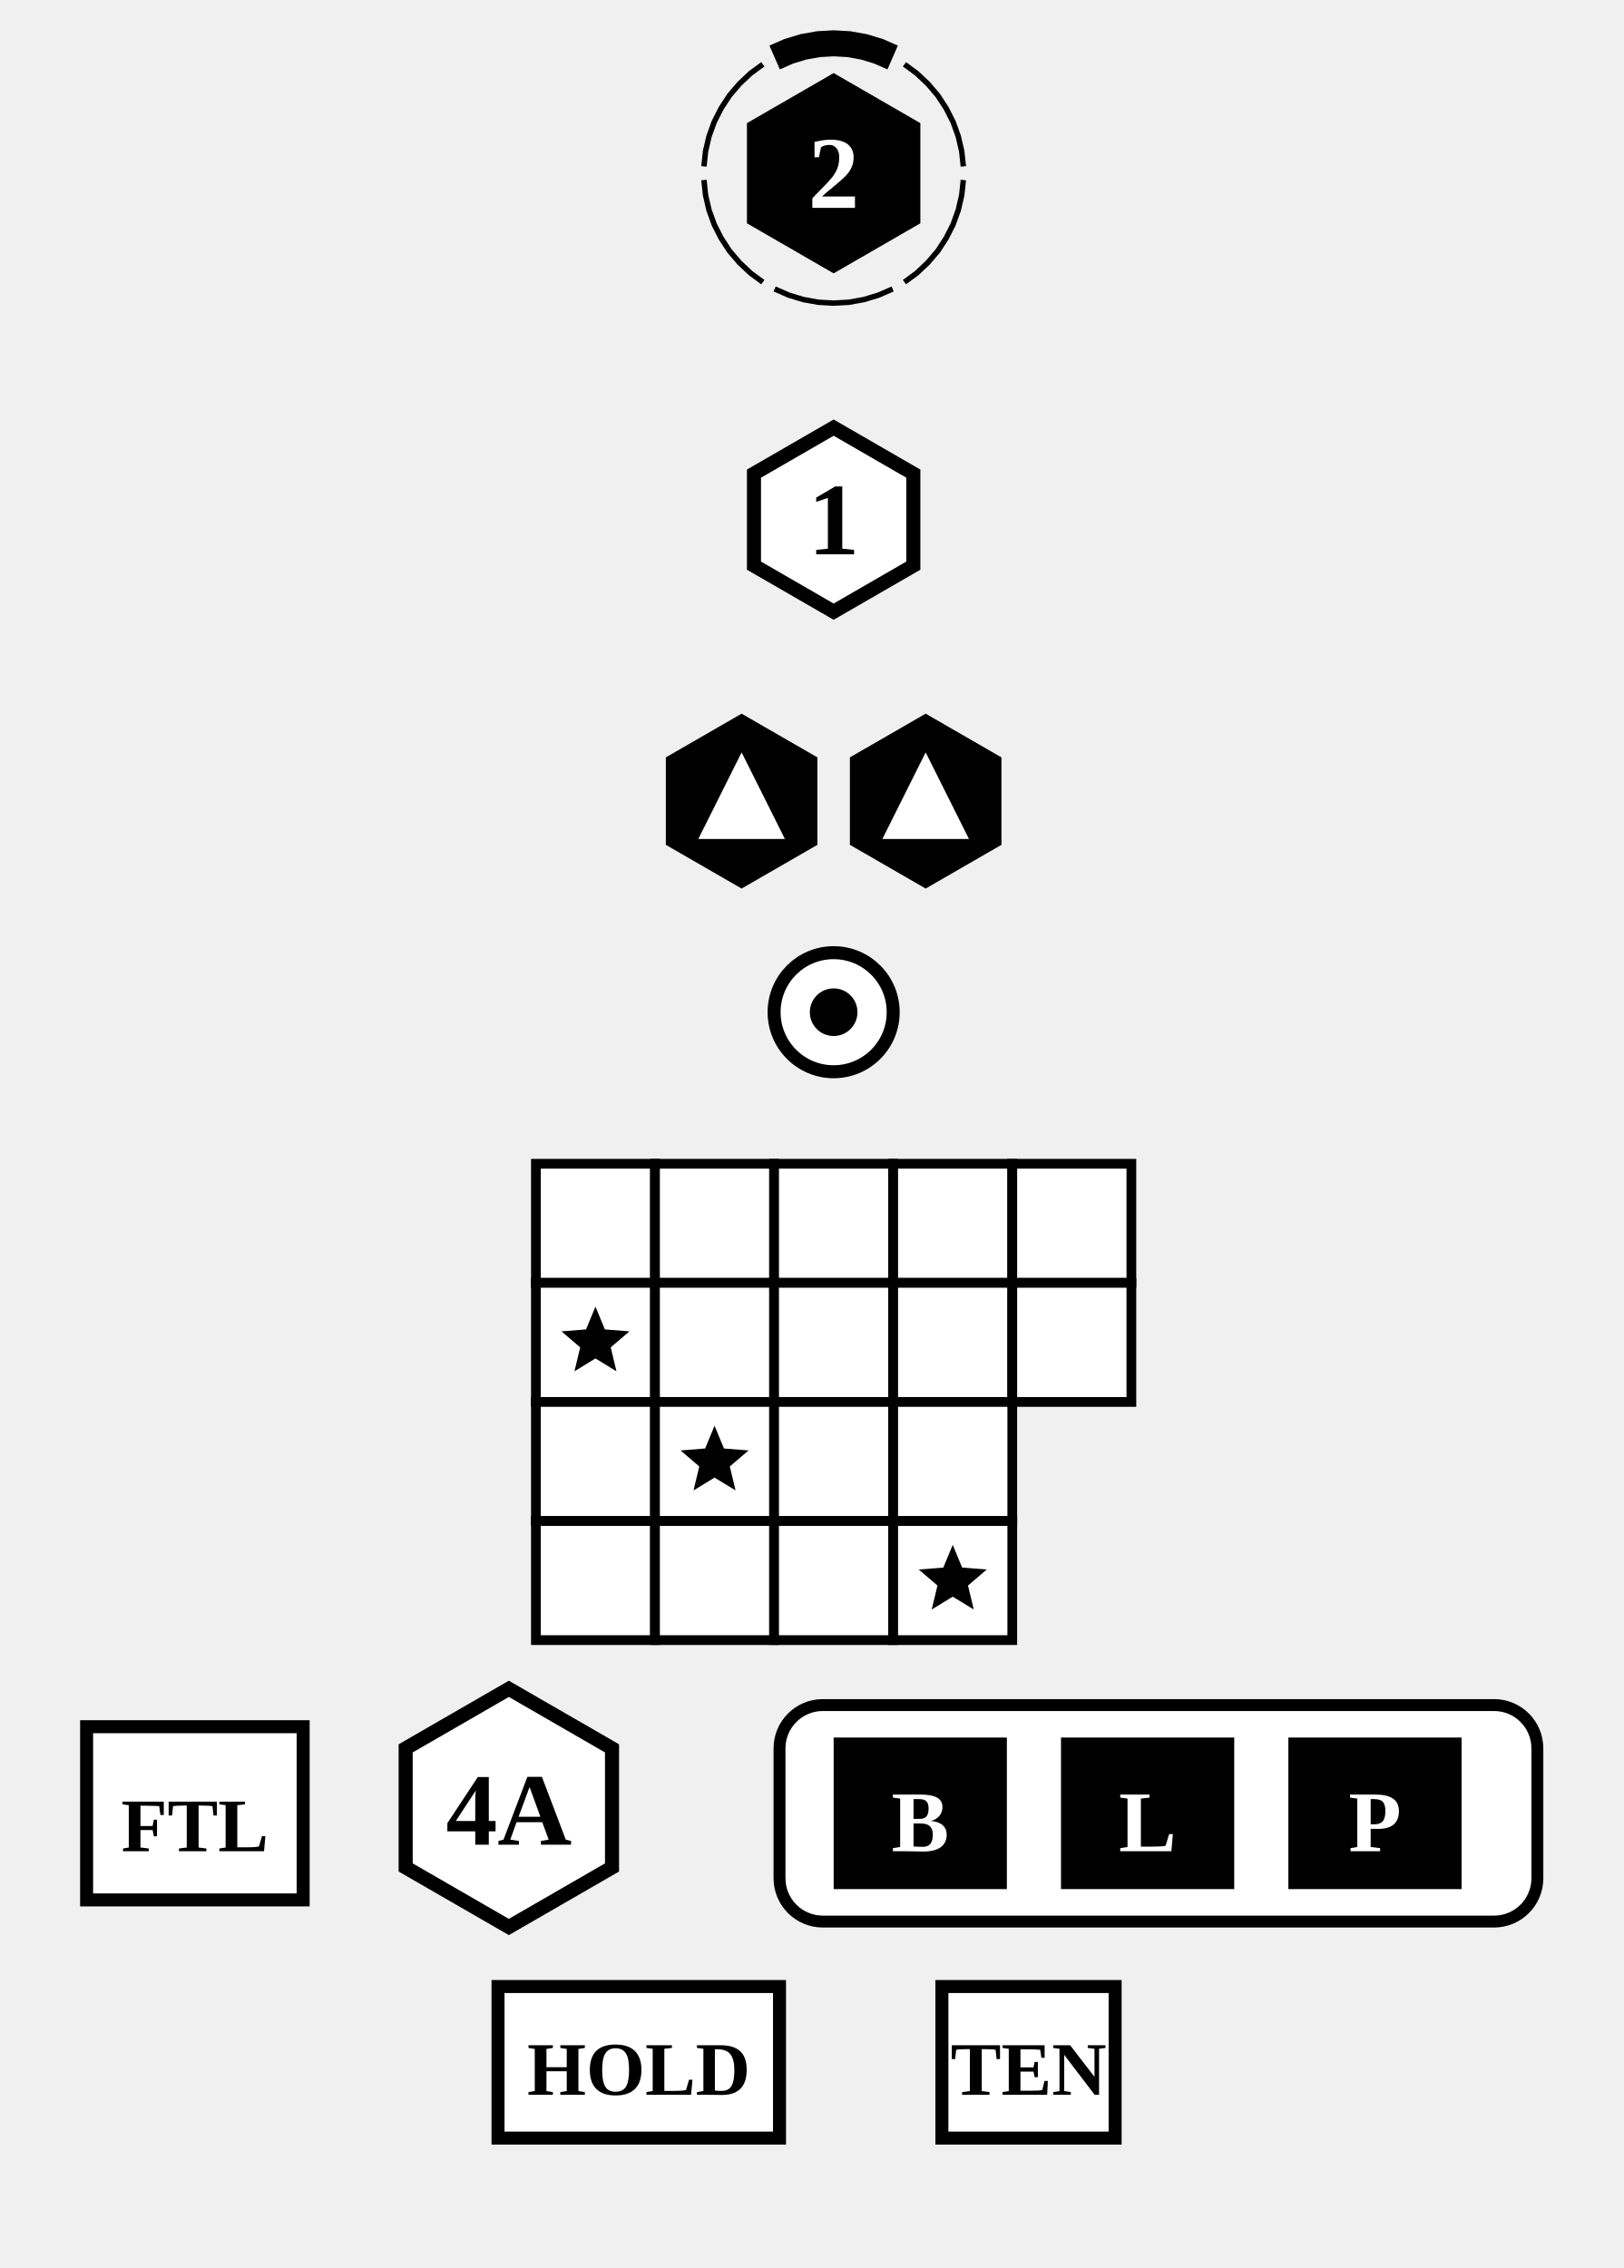
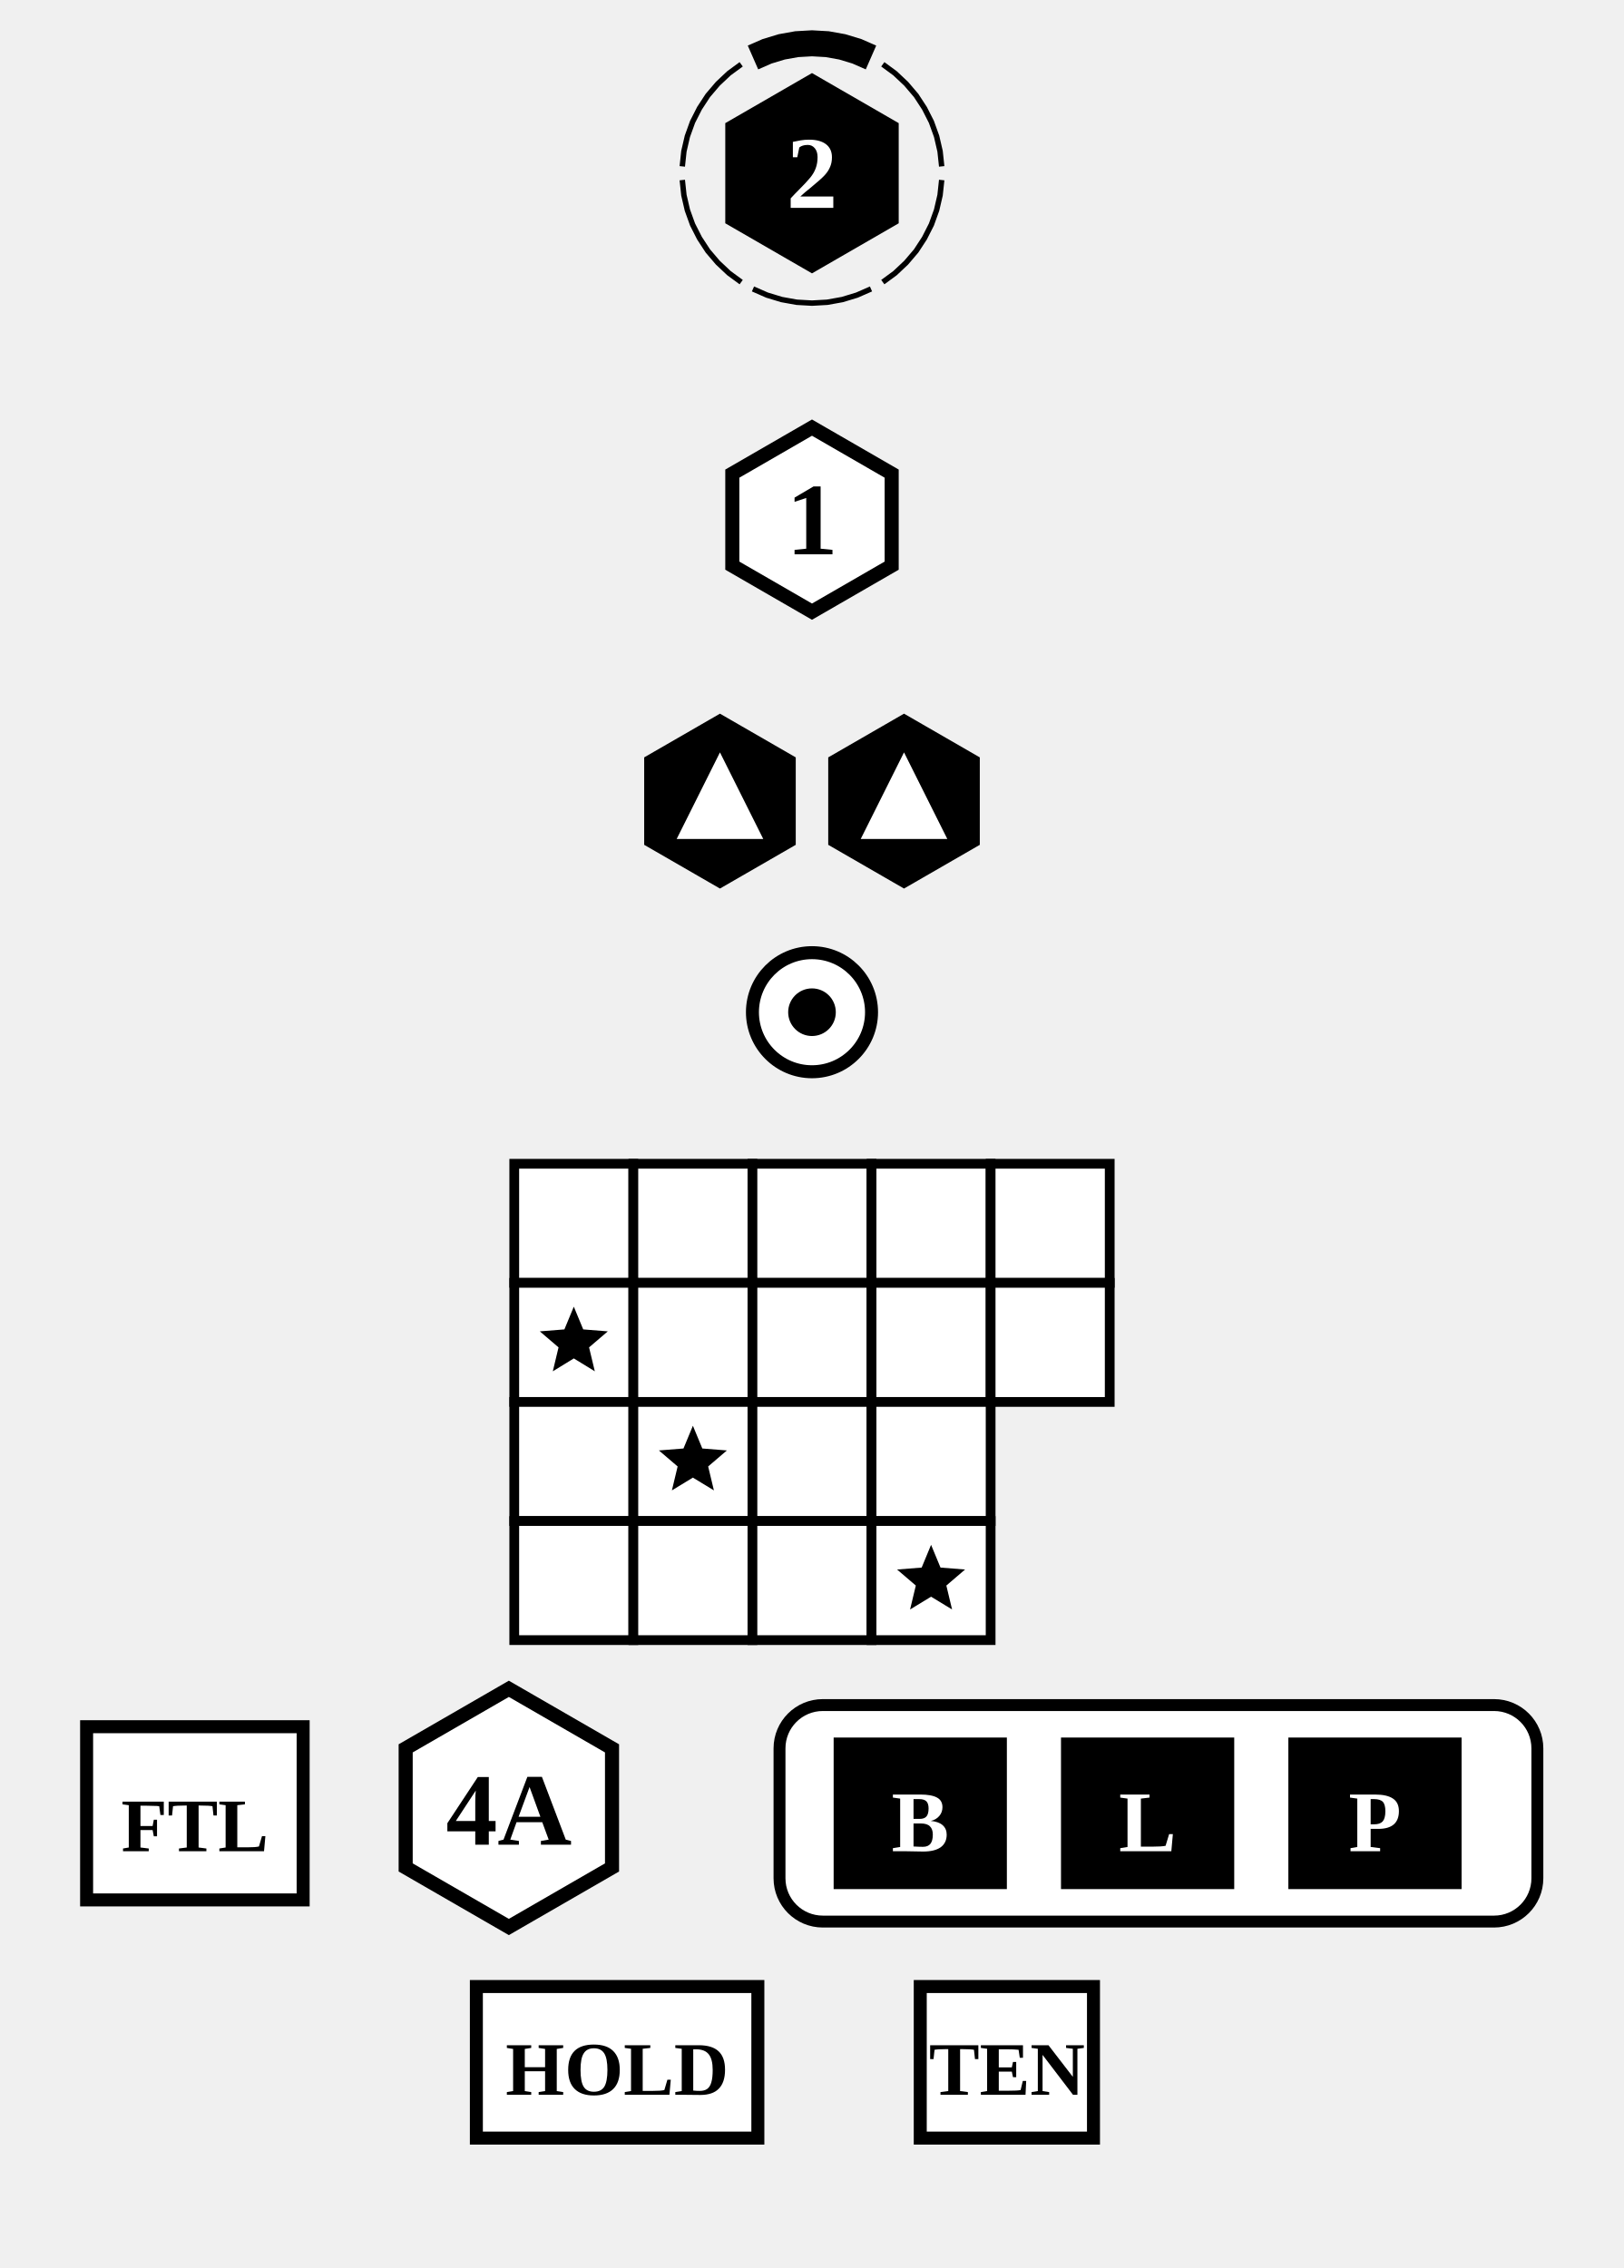
- <svg xmlns="http://www.w3.org/2000/svg" viewBox="8 0 150 209.5" class="ssd">
+ <svg xmlns="http://www.w3.org/2000/svg" viewBox="10 0 150 209.5" class="ssd">
  <path d="M85 7.5 L92.36 11.75 L92.36 20.25 L85 24.5 L77.64 20.25 L77.64 11.75 Z" fill="black" stroke="black" stroke-width="1.3" data-ref="system:s1" />
  <text x="85" y="19.2" font-size="9.5" text-anchor="middle" fill="white" font-weight="700" data-ref="system:s1">2</text>
  <path d="M79.55 5.31 L80.85 4.74 L82.2 4.33 L83.59 4.08 L85 4 L86.41 4.08 L87.8 4.33 L89.15 4.74 L90.45 5.31" fill="none" stroke="black" stroke-width="2.4" data-ref="system:s1" />
  <path d="M91.54 5.94 L92.67 6.77 L93.7 7.74 L94.62 8.82 L95.39 10 L96.03 11.26 L96.51 12.59 L96.83 13.97 L96.98 15.37" fill="none" stroke="black" stroke-width="0.5" data-ref="system:s1" />
  <path d="M96.98 16.63 L96.83 18.03 L96.51 19.41 L96.03 20.74 L95.39 22 L94.62 23.18 L93.7 24.26 L92.67 25.23 L91.54 26.06" fill="none" stroke="black" stroke-width="0.5" data-ref="system:s1" />
  <path d="M90.45 26.69 L89.15 27.26 L87.8 27.67 L86.41 27.92 L85 28 L83.59 27.92 L82.2 27.67 L80.85 27.26 L79.55 26.69" fill="none" stroke="black" stroke-width="0.5" data-ref="system:s1" />
  <path d="M78.46 26.06 L77.33 25.23 L76.3 24.26 L75.38 23.18 L74.61 22 L73.97 20.74 L73.49 19.41 L73.17 18.03 L73.02 16.63" fill="none" stroke="black" stroke-width="0.5" data-ref="system:s1" />
  <path d="M73.02 15.37 L73.17 13.97 L73.49 12.59 L73.97 11.26 L74.61 10 L75.38 8.82 L76.3 7.74 L77.33 6.77 L78.46 5.94" fill="none" stroke="black" stroke-width="0.5" data-ref="system:s1" />
  <path d="M85 39.5 L92.36 43.75 L92.36 52.25 L85 56.5 L77.64 52.25 L77.64 43.75 Z" fill="white" stroke="black" stroke-width="1.3" data-ref="system:s2" />
  <text x="85" y="51.2" font-size="9.5" text-anchor="middle" fill="black" font-weight="700" data-ref="system:s2">1</text>
  <path d="M76.5 66.5 L83 70.25 L83 77.75 L76.5 81.5 L70 77.75 L70 70.25 Z" fill="black" stroke="black" stroke-width="1" data-ref="system:s3" />
  <path d="M72.5 77.5 L76.5 69.5 L80.5 77.5 Z" fill="white" stroke="none" stroke-width="0" data-ref="system:s3" />
  <path d="M93.5 66.5 L100 70.25 L100 77.75 L93.5 81.5 L87 77.75 L87 70.25 Z" fill="black" stroke="black" stroke-width="1" data-ref="system:s4" />
  <path d="M89.5 77.5 L93.5 69.5 L97.5 77.5 Z" fill="white" stroke="none" stroke-width="0" data-ref="system:s4" />
  <circle cx="85" cy="93.5" r="5.5" fill="white" stroke="black" stroke-width="1.2" data-ref="system:s5" />
  <circle cx="85" cy="93.5" r="2.2" fill="black" stroke="none" stroke-width="0" data-ref="system:s5" />
  <rect x="57.5" y="107.5" width="11" height="11" fill="white" stroke="black" stroke-width="0.9" data-ref="hull:1" />
  <rect x="68.5" y="107.5" width="11" height="11" fill="white" stroke="black" stroke-width="0.9" data-ref="hull:2" />
  <rect x="79.5" y="107.5" width="11" height="11" fill="white" stroke="black" stroke-width="0.9" data-ref="hull:3" />
  <rect x="90.5" y="107.5" width="11" height="11" fill="white" stroke="black" stroke-width="0.9" data-ref="hull:4" />
  <rect x="101.5" y="107.5" width="11" height="11" fill="white" stroke="black" stroke-width="0.9" data-ref="hull:5" />
  <rect x="57.5" y="118.5" width="11" height="11" fill="white" stroke="black" stroke-width="0.9" data-ref="hull:6" />
  <path d="M63 120.7L63.87 122.8L66.14 122.98L64.41 124.46L64.94 126.67L63 125.48L61.06 126.67L61.59 124.46L59.86 122.98L62.13 122.8Z" fill="black" stroke="none" stroke-width="0" />
  <rect x="68.5" y="118.5" width="11" height="11" fill="white" stroke="black" stroke-width="0.9" data-ref="hull:7" />
  <rect x="79.5" y="118.5" width="11" height="11" fill="white" stroke="black" stroke-width="0.9" data-ref="hull:8" />
  <rect x="90.5" y="118.5" width="11" height="11" fill="white" stroke="black" stroke-width="0.9" data-ref="hull:9" />
  <rect x="101.5" y="118.5" width="11" height="11" fill="white" stroke="black" stroke-width="0.9" data-ref="hull:10" />
  <rect x="57.5" y="129.5" width="11" height="11" fill="white" stroke="black" stroke-width="0.9" data-ref="hull:11" />
  <rect x="68.5" y="129.5" width="11" height="11" fill="white" stroke="black" stroke-width="0.9" data-ref="hull:12" />
  <path d="M74 131.7L74.87 133.8L77.14 133.98L75.41 135.46L75.94 137.67L74 136.49L72.06 137.67L72.59 135.46L70.86 133.98L73.13 133.8Z" fill="black" stroke="none" stroke-width="0" />
  <rect x="79.5" y="129.5" width="11" height="11" fill="white" stroke="black" stroke-width="0.9" data-ref="hull:13" />
  <rect x="90.5" y="129.5" width="11" height="11" fill="white" stroke="black" stroke-width="0.9" data-ref="hull:14" />
  <rect x="57.5" y="140.5" width="11" height="11" fill="white" stroke="black" stroke-width="0.9" data-ref="hull:15" />
  <rect x="68.5" y="140.5" width="11" height="11" fill="white" stroke="black" stroke-width="0.9" data-ref="hull:16" />
  <rect x="79.5" y="140.5" width="11" height="11" fill="white" stroke="black" stroke-width="0.9" data-ref="hull:17" />
  <rect x="90.5" y="140.5" width="11" height="11" fill="white" stroke="black" stroke-width="0.9" data-ref="hull:18" />
  <path d="M96 142.7L96.87 144.8L99.14 144.98L97.41 146.46L97.94 148.67L96 147.49L94.06 148.67L94.59 146.46L92.86 144.98L95.13 144.8Z" fill="black" stroke="none" stroke-width="0" />
-   <rect x="16" y="159.5" width="20" height="16" fill="white" stroke="black" stroke-width="1.2" />
-   <text x="26" y="171" font-size="7" text-anchor="middle" fill="black" font-weight="700">FTL</text>
-   <path d="M55 156 L64.53 161.5 L64.53 172.5 L55 178 L45.47 172.5 L45.47 161.5 Z" fill="white" stroke="black" stroke-width="1.3" />
-   <text x="55" y="170.4" font-size="9.5" text-anchor="middle" fill="black" font-weight="700">4A</text>
-   <rect x="80" y="157.5" width="70" height="20" rx="4" fill="white" stroke="black" stroke-width="1.1" />
-   <rect x="85" y="160.5" width="16" height="14" fill="black" stroke="none" stroke-width="0" />
-   <text x="93" y="171" font-size="8" text-anchor="middle" fill="white" font-weight="700">B</text>
-   <rect x="106" y="160.5" width="16" height="14" fill="black" stroke="none" stroke-width="0" />
-   <text x="114" y="171" font-size="8" text-anchor="middle" fill="white" font-weight="700">L</text>
-   <rect x="127" y="160.5" width="16" height="14" fill="black" stroke="none" stroke-width="0" />
-   <text x="135" y="171" font-size="8" text-anchor="middle" fill="white" font-weight="700">P</text>
+   <rect x="18" y="159.5" width="20" height="16" fill="white" stroke="black" stroke-width="1.2" />
+   <text x="28" y="171" font-size="7" text-anchor="middle" fill="black" font-weight="700">FTL</text>
+   <path d="M57 156 L66.53 161.5 L66.53 172.5 L57 178 L47.47 172.5 L47.47 161.5 Z" fill="white" stroke="black" stroke-width="1.3" />
+   <text x="57" y="170.4" font-size="9.5" text-anchor="middle" fill="black" font-weight="700">4A</text>
+   <rect x="82" y="157.5" width="70" height="20" rx="4" fill="white" stroke="black" stroke-width="1.1" />
+   <rect x="87" y="160.5" width="16" height="14" fill="black" stroke="none" stroke-width="0" />
+   <text x="95" y="171" font-size="8" text-anchor="middle" fill="white" font-weight="700">B</text>
+   <rect x="108" y="160.5" width="16" height="14" fill="black" stroke="none" stroke-width="0" />
+   <text x="116" y="171" font-size="8" text-anchor="middle" fill="white" font-weight="700">L</text>
+   <rect x="129" y="160.5" width="16" height="14" fill="black" stroke="none" stroke-width="0" />
+   <text x="137" y="171" font-size="8" text-anchor="middle" fill="white" font-weight="700">P</text>
  <rect x="54" y="183.5" width="26" height="14" fill="white" stroke="black" stroke-width="1.2" data-ref="system:s6" />
  <text x="67" y="193.5" font-size="7" text-anchor="middle" fill="black" font-weight="700" data-ref="system:s6">HOLD</text>
  <rect x="95" y="183.5" width="16" height="14" fill="white" stroke="black" stroke-width="1.2" data-ref="system:s7" />
  <text x="103" y="193.5" font-size="7" text-anchor="middle" fill="black" font-weight="700" data-ref="system:s7">TEN</text>
</svg>
